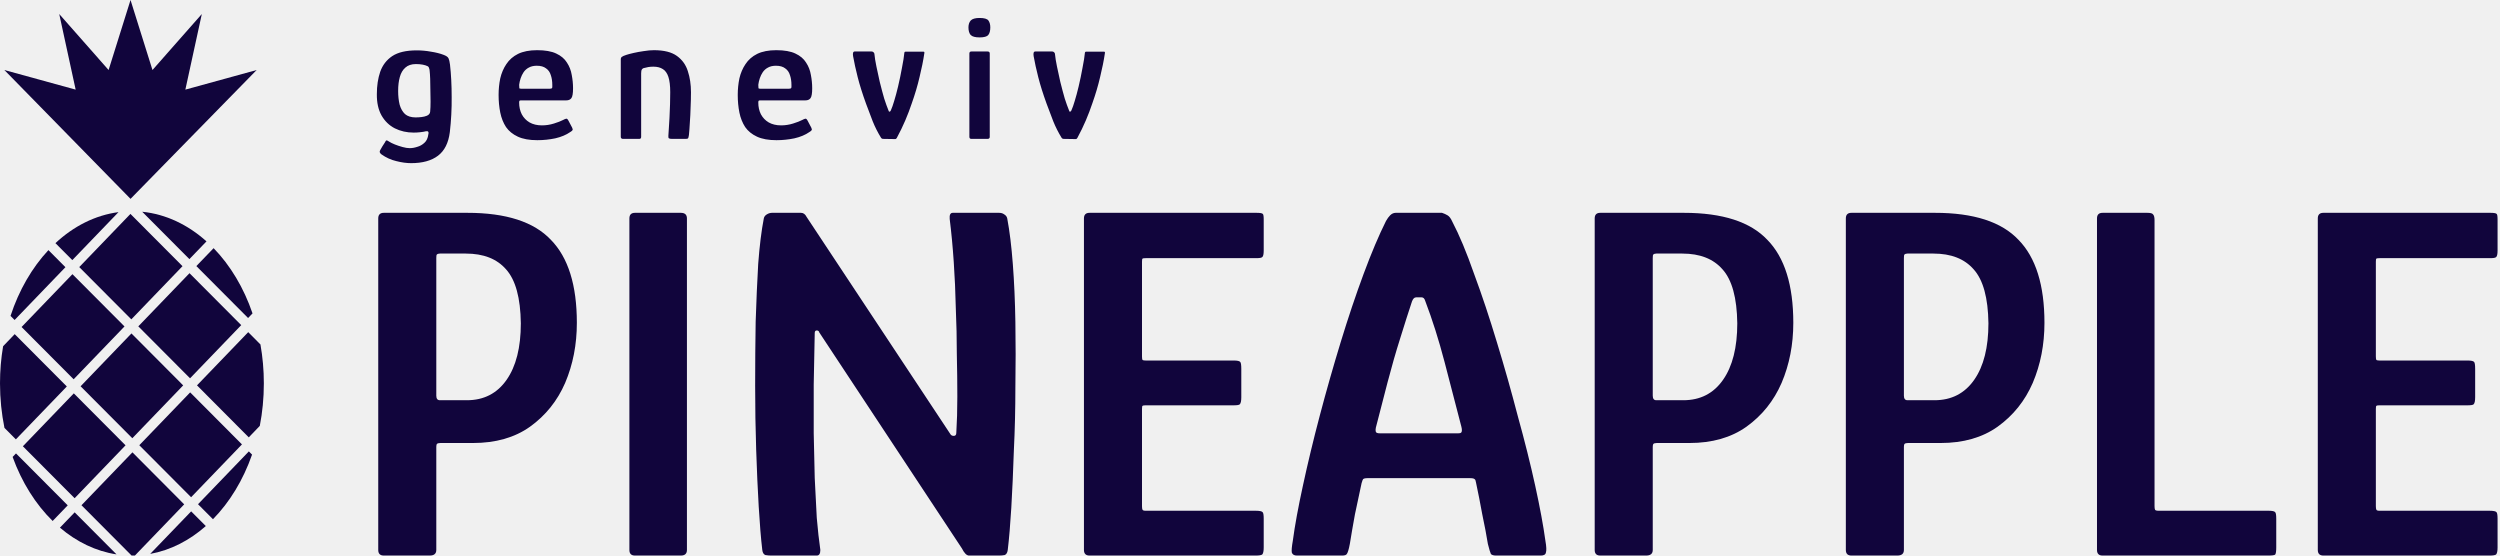
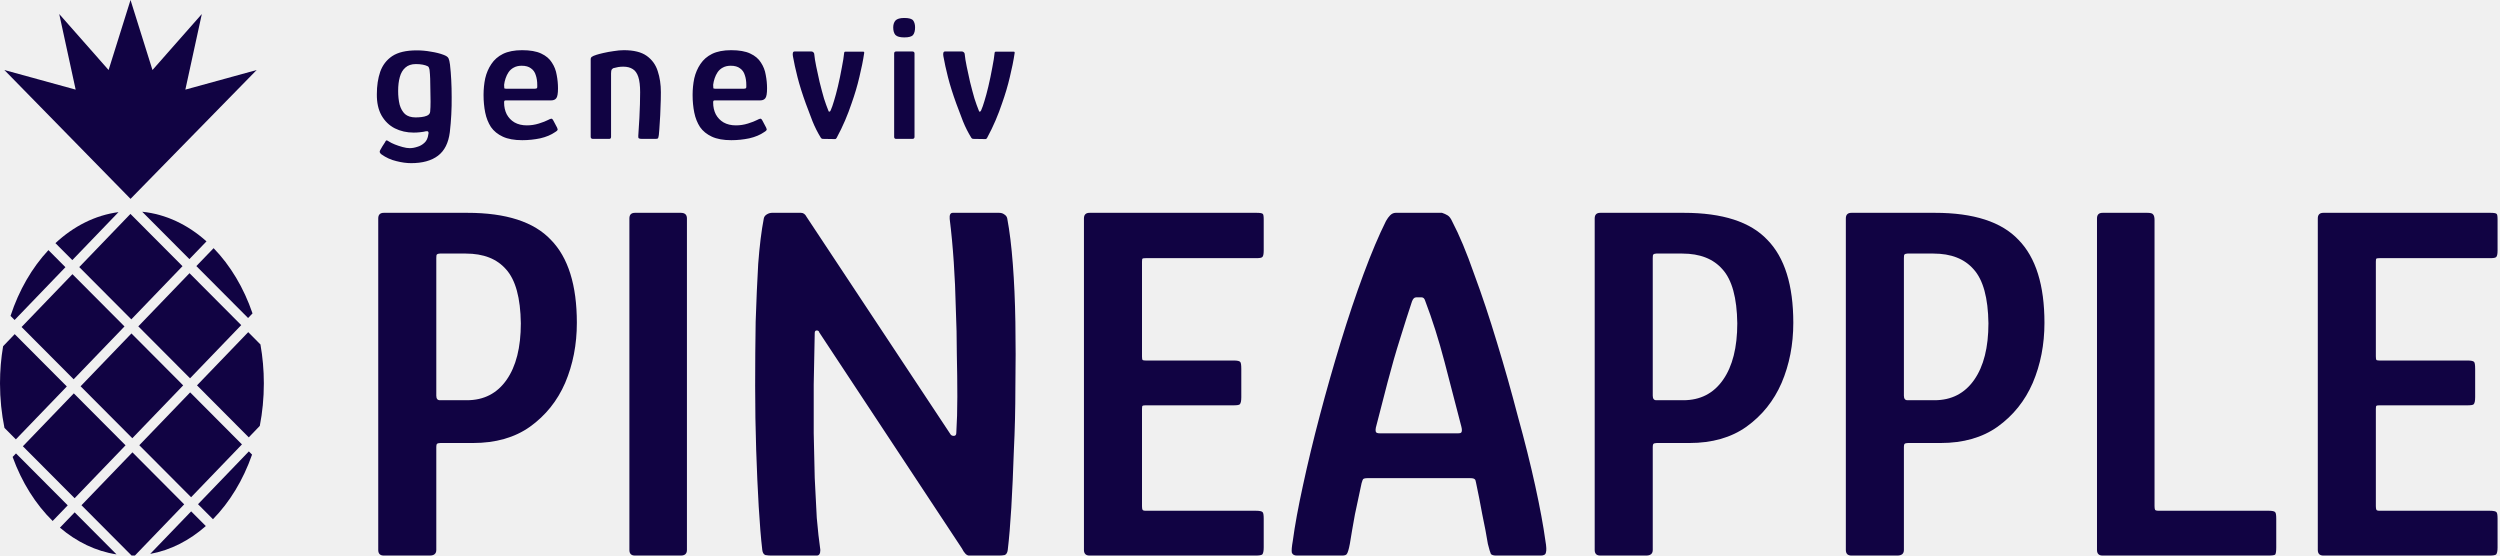
<svg xmlns="http://www.w3.org/2000/svg" width="540" height="120" viewBox="0 0 540 120" fill="none">
  <g clip-path="url(#clip0_81_489)">
-     <path d="M124.6 69.73C124.6 74.423 123.757 78.75 122.07 82.71C120.383 86.597 117.853 89.75 114.48 92.17C111.18 94.517 107.073 95.69 102.16 95.69H95.12C94.753 95.69 94.497 95.763 94.35 95.91C94.277 96.057 94.24 96.277 94.24 96.57V118.79C94.24 119.597 93.763 120 92.81 120H82.91C82.103 120 81.7 119.597 81.7 118.79V47.18C81.7 46.373 82.103 45.97 82.91 45.97H100.95C109.31 45.97 115.323 47.913 118.99 51.8C122.73 55.613 124.6 61.59 124.6 69.73ZM94.24 85.46C94.24 86.12 94.497 86.45 95.01 86.45H100.84C104.507 86.45 107.367 84.983 109.42 82.05C111.473 79.117 112.5 75.047 112.5 69.84C112.427 64.34 111.363 60.453 109.31 58.18C107.33 55.907 104.433 54.77 100.62 54.77H95.01C94.717 54.77 94.497 54.843 94.35 54.99C94.277 55.063 94.24 55.32 94.24 55.76V85.46ZM148.378 118.79C148.378 119.597 147.938 120 147.058 120H137.158C136.351 120 135.948 119.597 135.948 118.79V47.18C135.948 46.373 136.351 45.97 137.158 45.97H147.058C147.938 45.97 148.378 46.373 148.378 47.18V118.79ZM205.243 93.71C205.39 94.003 205.646 94.15 206.013 94.15C206.38 94.15 206.563 93.93 206.563 93.49C206.71 91.143 206.783 88.54 206.783 85.68C206.783 82.747 206.746 79.667 206.673 76.44C206.673 73.213 206.6 69.913 206.453 66.54C206.38 63.167 206.233 59.867 206.013 56.64C205.793 53.34 205.5 50.223 205.133 47.29C205.06 46.41 205.28 45.97 205.793 45.97H215.803C216.243 45.97 216.61 46.08 216.903 46.3C217.27 46.52 217.49 46.813 217.563 47.18C218.076 49.893 218.48 53.193 218.773 57.08C219.066 60.893 219.25 65.073 219.323 69.62C219.396 74.167 219.396 78.823 219.323 83.59C219.323 88.283 219.213 92.867 218.993 97.34C218.846 101.813 218.663 105.92 218.443 109.66C218.223 113.327 217.966 116.37 217.673 118.79C217.6 119.377 217.38 119.743 217.013 119.89C216.646 119.963 216.243 120 215.803 120H209.313C208.8 120 208.286 119.487 207.773 118.46L176.973 71.82C176.9 71.527 176.716 71.38 176.423 71.38C176.13 71.38 175.983 71.563 175.983 71.93C175.91 75.67 175.836 79.373 175.763 83.04C175.763 86.633 175.763 90.153 175.763 93.6C175.836 96.973 175.91 100.2 175.983 103.28C176.13 106.36 176.276 109.22 176.423 111.86C176.643 114.427 176.9 116.737 177.193 118.79C177.193 119.597 176.936 120 176.423 120H166.523C166.156 120 165.753 119.963 165.313 119.89C164.946 119.743 164.726 119.377 164.653 118.79C164.36 116.297 164.103 113.18 163.883 109.44C163.663 105.7 163.48 101.593 163.333 97.12C163.186 92.647 163.113 88.063 163.113 83.37C163.113 78.603 163.15 73.983 163.223 69.51C163.37 64.963 163.553 60.783 163.773 56.97C164.066 53.083 164.47 49.82 164.983 47.18C165.056 46.813 165.276 46.52 165.643 46.3C166.01 46.08 166.376 45.97 166.743 45.97H173.013C173.526 45.97 173.93 46.263 174.223 46.85L205.243 93.71ZM235.342 120C234.535 120 234.132 119.597 234.132 118.79V47.18C234.132 46.373 234.535 45.97 235.342 45.97H271.422C272.155 45.97 272.595 46.043 272.742 46.19C272.888 46.263 272.962 46.667 272.962 47.4V54.11C272.962 54.917 272.852 55.393 272.632 55.54C272.485 55.687 272.082 55.76 271.422 55.76H247.552C247.112 55.76 246.855 55.797 246.782 55.87C246.708 55.943 246.672 56.163 246.672 56.53V76.99C246.672 77.357 246.708 77.613 246.782 77.76C246.928 77.833 247.148 77.87 247.442 77.87H266.472C267.278 77.87 267.755 77.98 267.902 78.2C268.048 78.347 268.122 78.86 268.122 79.74V85.79C268.122 86.597 268.012 87.11 267.792 87.33C267.645 87.477 267.205 87.55 266.472 87.55H247.442C247.075 87.55 246.855 87.587 246.782 87.66C246.708 87.733 246.672 87.953 246.672 88.32V109.33C246.672 109.697 246.708 109.953 246.782 110.1C246.855 110.247 247.075 110.32 247.442 110.32H271.202C272.082 110.32 272.595 110.43 272.742 110.65C272.888 110.797 272.962 111.273 272.962 112.08V118.24C272.962 119.047 272.852 119.56 272.632 119.78C272.412 119.927 271.935 120 271.202 120H235.342ZM280.128 120C279.541 120 279.175 119.78 279.028 119.34C278.955 118.9 279.028 118.057 279.248 116.81C279.688 113.51 280.421 109.513 281.448 104.82C282.475 100.053 283.685 95.03 285.078 89.75C286.471 84.47 287.975 79.19 289.588 73.91C291.201 68.63 292.851 63.717 294.538 59.17C296.225 54.623 297.838 50.81 299.378 47.73C299.671 47.217 299.965 46.813 300.258 46.52C300.625 46.153 301.028 45.97 301.468 45.97H311.478C311.918 46.117 312.321 46.3 312.688 46.52C313.055 46.74 313.385 47.18 313.678 47.84C315.218 50.773 316.795 54.55 318.408 59.17C320.095 63.717 321.745 68.667 323.358 74.02C324.971 79.3 326.475 84.617 327.868 89.97C329.335 95.25 330.581 100.237 331.608 104.93C332.635 109.623 333.368 113.583 333.808 116.81C334.028 118.057 334.065 118.9 333.918 119.34C333.845 119.78 333.478 120 332.818 120H323.138C322.625 120 322.258 119.89 322.038 119.67C321.891 119.377 321.671 118.643 321.378 117.47C321.085 115.637 320.681 113.51 320.168 111.09C319.728 108.67 319.288 106.433 318.848 104.38C318.775 103.867 318.665 103.573 318.518 103.5C318.371 103.353 318.041 103.28 317.528 103.28H295.418C294.905 103.28 294.575 103.353 294.428 103.5C294.355 103.573 294.245 103.867 294.098 104.38C293.658 106.433 293.181 108.67 292.668 111.09C292.228 113.51 291.861 115.637 291.568 117.47C291.348 118.643 291.128 119.377 290.908 119.67C290.761 119.89 290.431 120 289.918 120H280.128ZM298.058 93.6H314.888C315.328 93.6 315.585 93.527 315.658 93.38C315.805 93.16 315.805 92.757 315.658 92.17C314.485 87.623 313.275 82.967 312.028 78.2C310.781 73.433 309.388 69.033 307.848 65C307.701 64.487 307.445 64.23 307.078 64.23H305.868C305.501 64.23 305.208 64.523 304.988 65.11C304.255 67.31 303.411 69.95 302.458 73.03C301.505 76.037 300.588 79.227 299.708 82.6C298.828 85.973 297.985 89.237 297.178 92.39C297.105 92.757 297.105 93.05 297.178 93.27C297.251 93.49 297.545 93.6 298.058 93.6ZM387.354 69.73C387.354 74.423 386.511 78.75 384.824 82.71C383.137 86.597 380.607 89.75 377.234 92.17C373.934 94.517 369.827 95.69 364.914 95.69H357.874C357.507 95.69 357.251 95.763 357.104 95.91C357.031 96.057 356.994 96.277 356.994 96.57V118.79C356.994 119.597 356.517 120 355.564 120H345.664C344.857 120 344.454 119.597 344.454 118.79V47.18C344.454 46.373 344.857 45.97 345.664 45.97H363.704C372.064 45.97 378.077 47.913 381.744 51.8C385.484 55.613 387.354 61.59 387.354 69.73ZM356.994 85.46C356.994 86.12 357.251 86.45 357.764 86.45H363.594C367.261 86.45 370.121 84.983 372.174 82.05C374.227 79.117 375.254 75.047 375.254 69.84C375.181 64.34 374.117 60.453 372.064 58.18C370.084 55.907 367.187 54.77 363.374 54.77H357.764C357.471 54.77 357.251 54.843 357.104 54.99C357.031 55.063 356.994 55.32 356.994 55.76V85.46ZM441.602 69.73C441.602 74.423 440.759 78.75 439.072 82.71C437.385 86.597 434.855 89.75 431.482 92.17C428.182 94.517 424.075 95.69 419.162 95.69H412.122C411.755 95.69 411.499 95.763 411.352 95.91C411.279 96.057 411.242 96.277 411.242 96.57V118.79C411.242 119.597 410.765 120 409.812 120H399.912C399.105 120 398.702 119.597 398.702 118.79V47.18C398.702 46.373 399.105 45.97 399.912 45.97H417.952C426.312 45.97 432.325 47.913 435.992 51.8C439.732 55.613 441.602 61.59 441.602 69.73ZM411.242 85.46C411.242 86.12 411.499 86.45 412.012 86.45H417.842C421.509 86.45 424.369 84.983 426.422 82.05C428.475 79.117 429.502 75.047 429.502 69.84C429.429 64.34 428.365 60.453 426.312 58.18C424.332 55.907 421.435 54.77 417.622 54.77H412.012C411.719 54.77 411.499 54.843 411.352 54.99C411.279 55.063 411.242 55.32 411.242 55.76V85.46ZM454.16 120C453.353 120 452.95 119.597 452.95 118.79V47.18C452.95 46.373 453.353 45.97 454.16 45.97H463.84C464.5 45.97 464.903 46.08 465.05 46.3C465.27 46.52 465.38 46.923 465.38 47.51V109.33C465.38 109.697 465.417 109.953 465.49 110.1C465.563 110.247 465.82 110.32 466.26 110.32H490.02C490.827 110.32 491.303 110.43 491.45 110.65C491.597 110.797 491.67 111.273 491.67 112.08V118.24C491.67 119.047 491.597 119.56 491.45 119.78C491.303 119.927 490.79 120 489.91 120H454.16ZM501.855 120C501.049 120 500.645 119.597 500.645 118.79V47.18C500.645 46.373 501.049 45.97 501.855 45.97H537.935C538.669 45.97 539.109 46.043 539.255 46.19C539.402 46.263 539.475 46.667 539.475 47.4V54.11C539.475 54.917 539.365 55.393 539.145 55.54C538.999 55.687 538.595 55.76 537.935 55.76H514.065C513.625 55.76 513.369 55.797 513.295 55.87C513.222 55.943 513.185 56.163 513.185 56.53V76.99C513.185 77.357 513.222 77.613 513.295 77.76C513.442 77.833 513.662 77.87 513.955 77.87H532.985C533.792 77.87 534.269 77.98 534.415 78.2C534.562 78.347 534.635 78.86 534.635 79.74V85.79C534.635 86.597 534.525 87.11 534.305 87.33C534.159 87.477 533.719 87.55 532.985 87.55H513.955C513.589 87.55 513.369 87.587 513.295 87.66C513.222 87.733 513.185 87.953 513.185 88.32V109.33C513.185 109.697 513.222 109.953 513.295 110.1C513.369 110.247 513.589 110.32 513.955 110.32H537.715C538.595 110.32 539.109 110.43 539.255 110.65C539.402 110.797 539.475 111.273 539.475 112.08V118.24C539.475 119.047 539.365 119.56 539.145 119.78C538.925 119.927 538.449 120 537.715 120H501.855Z" fill="#11053C" />
-     <path d="M81.4 20.32C81.4 18.533 81.64 16.933 82.12 15.52C82.627 14.08 83.493 12.947 84.72 12.12C85.973 11.293 87.733 10.88 90 10.88C91.04 10.88 92.067 10.973 93.08 11.16C94.12 11.32 95.027 11.547 95.8 11.84C96.387 12.053 96.747 12.307 96.88 12.6C97.013 12.867 97.12 13.32 97.2 13.96C97.44 16.067 97.56 18.4 97.56 20.96C97.587 23.493 97.453 26.027 97.16 28.56C96.867 30.88 96.013 32.573 94.6 33.64C93.187 34.707 91.253 35.24 88.8 35.24C87.813 35.24 86.747 35.093 85.6 34.8C84.453 34.533 83.373 34.04 82.36 33.32C82.227 33.213 82.12 33.08 82.04 32.92C81.987 32.76 82.013 32.6 82.12 32.44C82.227 32.28 82.387 32 82.6 31.6C82.84 31.227 83.013 30.96 83.12 30.8C83.253 30.507 83.373 30.347 83.48 30.32C83.613 30.32 83.787 30.4 84 30.56C84.32 30.773 84.747 30.987 85.28 31.2C85.813 31.413 86.373 31.6 86.96 31.76C87.547 31.92 88.053 32 88.48 32C89.013 32 89.56 31.907 90.12 31.72C90.707 31.56 91.227 31.267 91.68 30.84C92.133 30.44 92.413 29.84 92.52 29.04C92.52 29.013 92.52 28.987 92.52 28.96C92.547 28.907 92.56 28.867 92.56 28.84C92.587 28.653 92.56 28.52 92.48 28.44C92.4 28.333 92.227 28.307 91.96 28.36C91.667 28.44 91.267 28.507 90.76 28.56C90.28 28.613 89.813 28.64 89.36 28.64C87.867 28.64 86.507 28.333 85.28 27.72C84.08 27.107 83.12 26.173 82.4 24.92C81.707 23.667 81.373 22.133 81.4 20.32ZM86 19.64C86 20.733 86.107 21.72 86.32 22.6C86.56 23.453 86.947 24.133 87.48 24.64C88.04 25.12 88.8 25.36 89.76 25.36C90.213 25.36 90.653 25.333 91.08 25.28C91.507 25.227 91.88 25.133 92.2 25C92.653 24.813 92.893 24.507 92.92 24.08C92.973 23.493 93 22.787 93 21.96C93 21.133 92.987 20.293 92.96 19.44C92.96 18.56 92.947 17.76 92.92 17.04C92.893 16.293 92.853 15.707 92.8 15.28C92.8 15.12 92.76 14.933 92.68 14.72C92.627 14.507 92.507 14.36 92.32 14.28C92.053 14.147 91.707 14.04 91.28 13.96C90.853 13.88 90.373 13.84 89.84 13.84C88.88 13.84 88.12 14.093 87.56 14.6C87 15.08 86.6 15.76 86.36 16.64C86.12 17.493 86 18.493 86 19.64ZM107.697 20.52C107.697 19.267 107.817 18.067 108.057 16.92C108.324 15.773 108.764 14.747 109.377 13.84C109.99 12.907 110.83 12.173 111.897 11.64C112.99 11.107 114.364 10.84 116.017 10.84C117.75 10.84 119.124 11.08 120.137 11.56C121.177 12.04 121.95 12.693 122.457 13.52C122.99 14.32 123.337 15.213 123.497 16.2C123.684 17.16 123.777 18.12 123.777 19.08C123.777 20.173 123.657 20.88 123.417 21.2C123.177 21.52 122.817 21.68 122.337 21.68H112.537C112.404 21.68 112.297 21.707 112.217 21.76C112.164 21.813 112.137 21.947 112.137 22.16C112.137 23.093 112.324 23.933 112.697 24.68C113.097 25.427 113.657 26.013 114.377 26.44C115.124 26.867 116.017 27.08 117.057 27.08C117.937 27.08 118.804 26.947 119.657 26.68C120.51 26.413 121.164 26.16 121.617 25.92C121.91 25.76 122.137 25.667 122.297 25.64C122.457 25.587 122.63 25.747 122.817 26.12L123.577 27.56C123.71 27.827 123.737 28.013 123.657 28.12C123.604 28.227 123.444 28.36 123.177 28.52C122.297 29.133 121.217 29.587 119.937 29.88C118.657 30.147 117.364 30.28 116.057 30.28C114.35 30.28 112.95 30.027 111.857 29.52C110.764 29.013 109.91 28.32 109.297 27.44C108.71 26.533 108.297 25.493 108.057 24.32C107.817 23.12 107.697 21.853 107.697 20.52ZM119.297 18.36C119.297 17.56 119.19 16.853 118.977 16.24C118.79 15.6 118.444 15.107 117.937 14.76C117.457 14.387 116.79 14.2 115.937 14.2C115.27 14.2 114.697 14.333 114.217 14.6C113.764 14.84 113.39 15.173 113.097 15.6C112.83 16 112.617 16.44 112.457 16.92C112.297 17.4 112.19 17.867 112.137 18.32C112.137 18.693 112.15 18.933 112.177 19.04C112.204 19.12 112.324 19.16 112.537 19.16H118.777C119.017 19.16 119.164 19.12 119.217 19.04C119.297 18.96 119.324 18.733 119.297 18.36ZM134.609 30C134.262 30 134.089 29.853 134.089 29.56C134.089 26.76 134.089 23.973 134.089 21.2C134.089 18.4 134.089 15.613 134.089 12.84C134.089 12.573 134.169 12.387 134.329 12.28C134.489 12.147 134.822 12 135.329 11.84C135.649 11.733 136.155 11.6 136.849 11.44C137.542 11.28 138.275 11.147 139.049 11.04C139.849 10.907 140.582 10.84 141.249 10.84C143.409 10.84 145.062 11.253 146.209 12.08C147.355 12.907 148.142 14 148.569 15.36C149.022 16.72 149.249 18.24 149.249 19.92C149.249 20.987 149.222 22.08 149.169 23.2C149.142 24.32 149.089 25.4 149.009 26.44C148.955 27.48 148.889 28.387 148.809 29.16C148.755 29.587 148.675 29.84 148.569 29.92C148.489 29.973 148.289 30 147.969 30H145.169C144.849 30 144.622 29.96 144.489 29.88C144.382 29.8 144.342 29.613 144.369 29.32C144.369 29.187 144.395 28.76 144.449 28.04C144.502 27.32 144.555 26.467 144.609 25.48C144.662 24.467 144.702 23.467 144.729 22.48C144.755 21.467 144.769 20.613 144.769 19.92C144.769 18.507 144.635 17.4 144.369 16.6C144.102 15.8 143.702 15.24 143.169 14.92C142.635 14.573 141.955 14.4 141.129 14.4C140.755 14.4 140.395 14.427 140.049 14.48C139.729 14.533 139.435 14.6 139.169 14.68C138.955 14.707 138.782 14.813 138.649 15C138.542 15.16 138.489 15.44 138.489 15.84C138.489 17.093 138.489 18.48 138.489 20C138.489 21.52 138.489 23.093 138.489 24.72C138.489 26.32 138.489 27.933 138.489 29.56C138.489 29.853 138.355 30 138.089 30H134.609ZM159.353 20.52C159.353 19.267 159.473 18.067 159.713 16.92C159.98 15.773 160.42 14.747 161.033 13.84C161.646 12.907 162.486 12.173 163.553 11.64C164.646 11.107 166.02 10.84 167.673 10.84C169.406 10.84 170.78 11.08 171.793 11.56C172.833 12.04 173.606 12.693 174.113 13.52C174.646 14.32 174.993 15.213 175.153 16.2C175.34 17.16 175.433 18.12 175.433 19.08C175.433 20.173 175.313 20.88 175.073 21.2C174.833 21.52 174.473 21.68 173.993 21.68H164.193C164.06 21.68 163.953 21.707 163.873 21.76C163.82 21.813 163.793 21.947 163.793 22.16C163.793 23.093 163.98 23.933 164.353 24.68C164.753 25.427 165.313 26.013 166.033 26.44C166.78 26.867 167.673 27.08 168.713 27.08C169.593 27.08 170.46 26.947 171.313 26.68C172.166 26.413 172.82 26.16 173.273 25.92C173.566 25.76 173.793 25.667 173.953 25.64C174.113 25.587 174.286 25.747 174.473 26.12L175.233 27.56C175.366 27.827 175.393 28.013 175.313 28.12C175.26 28.227 175.1 28.36 174.833 28.52C173.953 29.133 172.873 29.587 171.593 29.88C170.313 30.147 169.02 30.28 167.713 30.28C166.006 30.28 164.606 30.027 163.513 29.52C162.42 29.013 161.566 28.32 160.953 27.44C160.366 26.533 159.953 25.493 159.713 24.32C159.473 23.12 159.353 21.853 159.353 20.52ZM170.953 18.36C170.953 17.56 170.846 16.853 170.633 16.24C170.446 15.6 170.1 15.107 169.593 14.76C169.113 14.387 168.446 14.2 167.593 14.2C166.926 14.2 166.353 14.333 165.873 14.6C165.42 14.84 165.046 15.173 164.753 15.6C164.486 16 164.273 16.44 164.113 16.92C163.953 17.4 163.846 17.867 163.793 18.32C163.793 18.693 163.806 18.933 163.833 19.04C163.86 19.12 163.98 19.16 164.193 19.16H170.433C170.673 19.16 170.82 19.12 170.873 19.04C170.953 18.96 170.98 18.733 170.953 18.36ZM190.785 30C190.572 30 190.412 29.92 190.305 29.76C189.612 28.64 189.012 27.453 188.505 26.2C187.998 24.92 187.518 23.653 187.065 22.4C186.292 20.267 185.692 18.36 185.265 16.68C184.838 15 184.505 13.48 184.265 12.12C184.158 11.453 184.278 11.12 184.625 11.12H188.265C188.425 11.12 188.558 11.173 188.665 11.28C188.772 11.36 188.838 11.467 188.865 11.6C188.945 12.427 189.092 13.347 189.305 14.36C189.518 15.347 189.758 16.453 190.025 17.68C190.372 19.067 190.692 20.267 190.985 21.28C191.305 22.267 191.612 23.12 191.905 23.84C191.958 24.053 192.038 24.147 192.145 24.12C192.278 24.093 192.372 24 192.425 23.84C192.665 23.307 192.905 22.627 193.145 21.8C193.412 20.947 193.692 19.907 193.985 18.68C194.305 17.32 194.585 15.973 194.825 14.64C195.092 13.307 195.265 12.213 195.345 11.36C195.372 11.227 195.452 11.16 195.585 11.16H199.465C199.625 11.16 199.692 11.253 199.665 11.44C199.425 13.067 199.078 14.8 198.625 16.64C198.198 18.48 197.638 20.373 196.945 22.32C196.545 23.52 196.078 24.747 195.545 26C195.012 27.253 194.398 28.52 193.705 29.8C193.625 29.96 193.505 30.04 193.345 30.04L190.785 30ZM213.906 5.92C213.906 6.64 213.759 7.187 213.466 7.56C213.172 7.907 212.546 8.08 211.586 8.08C210.652 8.08 210.012 7.907 209.666 7.56C209.346 7.187 209.186 6.64 209.186 5.92C209.186 5.307 209.346 4.813 209.666 4.44C210.012 4.067 210.652 3.88 211.586 3.88C212.599 3.88 213.239 4.067 213.506 4.44C213.772 4.813 213.906 5.307 213.906 5.92ZM213.786 29.56C213.786 29.853 213.626 30 213.306 30H209.826C209.532 30 209.386 29.853 209.386 29.56V11.56C209.386 11.267 209.532 11.12 209.826 11.12H213.306C213.626 11.12 213.786 11.267 213.786 11.56V29.56ZM229.785 30C229.572 30 229.412 29.92 229.305 29.76C228.612 28.64 228.012 27.453 227.505 26.2C226.998 24.92 226.518 23.653 226.065 22.4C225.292 20.267 224.692 18.36 224.265 16.68C223.838 15 223.505 13.48 223.265 12.12C223.158 11.453 223.278 11.12 223.625 11.12H227.265C227.425 11.12 227.558 11.173 227.665 11.28C227.772 11.36 227.838 11.467 227.865 11.6C227.945 12.427 228.092 13.347 228.305 14.36C228.518 15.347 228.758 16.453 229.025 17.68C229.372 19.067 229.692 20.267 229.985 21.28C230.305 22.267 230.612 23.12 230.905 23.84C230.958 24.053 231.038 24.147 231.145 24.12C231.278 24.093 231.372 24 231.425 23.84C231.665 23.307 231.905 22.627 232.145 21.8C232.412 20.947 232.692 19.907 232.985 18.68C233.305 17.32 233.585 15.973 233.825 14.64C234.092 13.307 234.265 12.213 234.345 11.36C234.372 11.227 234.452 11.16 234.585 11.16H238.465C238.625 11.16 238.692 11.253 238.665 11.44C238.425 13.067 238.078 14.8 237.625 16.64C237.198 18.48 236.638 20.373 235.945 22.32C235.545 23.52 235.078 24.747 234.545 26C234.012 27.253 233.398 28.52 232.705 29.8C232.625 29.96 232.505 30.04 232.345 30.04L229.785 30Z" fill="#11053C" />
+     <path d="M124.6 69.73C124.6 74.423 123.757 78.75 122.07 82.71C120.383 86.597 117.853 89.75 114.48 92.17C111.18 94.517 107.073 95.69 102.16 95.69H95.12C94.753 95.69 94.497 95.763 94.35 95.91C94.277 96.057 94.24 96.277 94.24 96.57V118.79C94.24 119.597 93.763 120 92.81 120H82.91C82.103 120 81.7 119.597 81.7 118.79V47.18C81.7 46.373 82.103 45.97 82.91 45.97H100.95C109.31 45.97 115.323 47.913 118.99 51.8C122.73 55.613 124.6 61.59 124.6 69.73ZM94.24 85.46C94.24 86.12 94.497 86.45 95.01 86.45H100.84C104.507 86.45 107.367 84.983 109.42 82.05C111.473 79.117 112.5 75.047 112.5 69.84C112.427 64.34 111.363 60.453 109.31 58.18C107.33 55.907 104.433 54.77 100.62 54.77H95.01C94.717 54.77 94.497 54.843 94.35 54.99C94.277 55.063 94.24 55.32 94.24 55.76V85.46ZM148.378 118.79C148.378 119.597 147.938 120 147.058 120H137.158C136.351 120 135.948 119.597 135.948 118.79V47.18C135.948 46.373 136.351 45.97 137.158 45.97H147.058C147.938 45.97 148.378 46.373 148.378 47.18V118.79ZM205.243 93.71C205.39 94.003 205.646 94.15 206.013 94.15C206.38 94.15 206.563 93.93 206.563 93.49C206.71 91.143 206.783 88.54 206.783 85.68C206.783 82.747 206.746 79.667 206.673 76.44C206.673 73.213 206.6 69.913 206.453 66.54C206.38 63.167 206.233 59.867 206.013 56.64C205.793 53.34 205.5 50.223 205.133 47.29C205.06 46.41 205.28 45.97 205.793 45.97H215.803C216.243 45.97 216.61 46.08 216.903 46.3C217.27 46.52 217.49 46.813 217.563 47.18C218.076 49.893 218.48 53.193 218.773 57.08C219.066 60.893 219.25 65.073 219.323 69.62C219.396 74.167 219.396 78.823 219.323 83.59C219.323 88.283 219.213 92.867 218.993 97.34C218.846 101.813 218.663 105.92 218.443 109.66C218.223 113.327 217.966 116.37 217.673 118.79C217.6 119.377 217.38 119.743 217.013 119.89C216.646 119.963 216.243 120 215.803 120H209.313C208.8 120 208.286 119.487 207.773 118.46L176.973 71.82C176.9 71.527 176.716 71.38 176.423 71.38C176.13 71.38 175.983 71.563 175.983 71.93C175.91 75.67 175.836 79.373 175.763 83.04C175.763 86.633 175.763 90.153 175.763 93.6C175.836 96.973 175.91 100.2 175.983 103.28C176.13 106.36 176.276 109.22 176.423 111.86C176.643 114.427 176.9 116.737 177.193 118.79C177.193 119.597 176.936 120 176.423 120H166.523C166.156 120 165.753 119.963 165.313 119.89C164.946 119.743 164.726 119.377 164.653 118.79C164.36 116.297 164.103 113.18 163.883 109.44C163.663 105.7 163.48 101.593 163.333 97.12C163.186 92.647 163.113 88.063 163.113 83.37C163.113 78.603 163.15 73.983 163.223 69.51C163.37 64.963 163.553 60.783 163.773 56.97C164.066 53.083 164.47 49.82 164.983 47.18C165.056 46.813 165.276 46.52 165.643 46.3C166.01 46.08 166.376 45.97 166.743 45.97H173.013C173.526 45.97 173.93 46.263 174.223 46.85L205.243 93.71ZM235.342 120C234.535 120 234.132 119.597 234.132 118.79V47.18C234.132 46.373 234.535 45.97 235.342 45.97H271.422C272.155 45.97 272.595 46.043 272.742 46.19C272.888 46.263 272.962 46.667 272.962 47.4V54.11C272.962 54.917 272.852 55.393 272.632 55.54C272.485 55.687 272.082 55.76 271.422 55.76H247.552C247.112 55.76 246.855 55.797 246.782 55.87C246.708 55.943 246.672 56.163 246.672 56.53V76.99C246.672 77.357 246.708 77.613 246.782 77.76C246.928 77.833 247.148 77.87 247.442 77.87H266.472C267.278 77.87 267.755 77.98 267.902 78.2C268.048 78.347 268.122 78.86 268.122 79.74V85.79C268.122 86.597 268.012 87.11 267.792 87.33C267.645 87.477 267.205 87.55 266.472 87.55H247.442C247.075 87.55 246.855 87.587 246.782 87.66C246.708 87.733 246.672 87.953 246.672 88.32V109.33C246.672 109.697 246.708 109.953 246.782 110.1C246.855 110.247 247.075 110.32 247.442 110.32H271.202C272.082 110.32 272.595 110.43 272.742 110.65C272.888 110.797 272.962 111.273 272.962 112.08V118.24C272.962 119.047 272.852 119.56 272.632 119.78C272.412 119.927 271.935 120 271.202 120H235.342ZM280.128 120C279.541 120 279.175 119.78 279.028 119.34C278.955 118.9 279.028 118.057 279.248 116.81C279.688 113.51 280.421 109.513 281.448 104.82C282.475 100.053 283.685 95.03 285.078 89.75C286.471 84.47 287.975 79.19 289.588 73.91C291.201 68.63 292.851 63.717 294.538 59.17C296.225 54.623 297.838 50.81 299.378 47.73C299.671 47.217 299.965 46.813 300.258 46.52C300.625 46.153 301.028 45.97 301.468 45.97H311.478C311.918 46.117 312.321 46.3 312.688 46.52C313.055 46.74 313.385 47.18 313.678 47.84C315.218 50.773 316.795 54.55 318.408 59.17C320.095 63.717 321.745 68.667 323.358 74.02C324.971 79.3 326.475 84.617 327.868 89.97C329.335 95.25 330.581 100.237 331.608 104.93C332.635 109.623 333.368 113.583 333.808 116.81C334.028 118.057 334.065 118.9 333.918 119.34C333.845 119.78 333.478 120 332.818 120H323.138C322.625 120 322.258 119.89 322.038 119.67C321.891 119.377 321.671 118.643 321.378 117.47C321.085 115.637 320.681 113.51 320.168 111.09C319.728 108.67 319.288 106.433 318.848 104.38C318.775 103.867 318.665 103.573 318.518 103.5C318.371 103.353 318.041 103.28 317.528 103.28H295.418C294.905 103.28 294.575 103.353 294.428 103.5C294.355 103.573 294.245 103.867 294.098 104.38C293.658 106.433 293.181 108.67 292.668 111.09C292.228 113.51 291.861 115.637 291.568 117.47C291.348 118.643 291.128 119.377 290.908 119.67C290.761 119.89 290.431 120 289.918 120H280.128ZM298.058 93.6H314.888C315.328 93.6 315.585 93.527 315.658 93.38C315.805 93.16 315.805 92.757 315.658 92.17C314.485 87.623 313.275 82.967 312.028 78.2C310.781 73.433 309.388 69.033 307.848 65C307.701 64.487 307.445 64.23 307.078 64.23H305.868C305.501 64.23 305.208 64.523 304.988 65.11C304.255 67.31 303.411 69.95 302.458 73.03C301.505 76.037 300.588 79.227 299.708 82.6C298.828 85.973 297.985 89.237 297.178 92.39C297.105 92.757 297.105 93.05 297.178 93.27C297.251 93.49 297.545 93.6 298.058 93.6ZM387.354 69.73C387.354 74.423 386.511 78.75 384.824 82.71C383.137 86.597 380.607 89.75 377.234 92.17C373.934 94.517 369.827 95.69 364.914 95.69H357.874C357.507 95.69 357.251 95.763 357.104 95.91C357.031 96.057 356.994 96.277 356.994 96.57V118.79C356.994 119.597 356.517 120 355.564 120H345.664C344.857 120 344.454 119.597 344.454 118.79V47.18C344.454 46.373 344.857 45.97 345.664 45.97H363.704C372.064 45.97 378.077 47.913 381.744 51.8C385.484 55.613 387.354 61.59 387.354 69.73ZM356.994 85.46C356.994 86.12 357.251 86.45 357.764 86.45H363.594C367.261 86.45 370.121 84.983 372.174 82.05C374.227 79.117 375.254 75.047 375.254 69.84C375.181 64.34 374.117 60.453 372.064 58.18C370.084 55.907 367.187 54.77 363.374 54.77H357.764C357.471 54.77 357.251 54.843 357.104 54.99C357.031 55.063 356.994 55.32 356.994 55.76V85.46ZM441.602 69.73C441.602 74.423 440.759 78.75 439.072 82.71C437.385 86.597 434.855 89.75 431.482 92.17C428.182 94.517 424.075 95.69 419.162 95.69H412.122C411.755 95.69 411.499 95.763 411.352 95.91C411.279 96.057 411.242 96.277 411.242 96.57V118.79C411.242 119.597 410.765 120 409.812 120H399.912C399.105 120 398.702 119.597 398.702 118.79V47.18C398.702 46.373 399.105 45.97 399.912 45.97H417.952C426.312 45.97 432.325 47.913 435.992 51.8C439.732 55.613 441.602 61.59 441.602 69.73ZM411.242 85.46C411.242 86.12 411.499 86.45 412.012 86.45H417.842C421.509 86.45 424.369 84.983 426.422 82.05C428.475 79.117 429.502 75.047 429.502 69.84C429.429 64.34 428.365 60.453 426.312 58.18C424.332 55.907 421.435 54.77 417.622 54.77H412.012C411.719 54.77 411.499 54.843 411.352 54.99C411.279 55.063 411.242 55.32 411.242 55.76V85.46ZM454.16 120C453.353 120 452.95 119.597 452.95 118.79V47.18C452.95 46.373 453.353 45.97 454.16 45.97H463.84C464.5 45.97 464.903 46.08 465.05 46.3C465.27 46.52 465.38 46.923 465.38 47.51V109.33C465.38 109.697 465.417 109.953 465.49 110.1C465.563 110.247 465.82 110.32 466.26 110.32H490.02C490.827 110.32 491.303 110.43 491.45 110.65C491.597 110.797 491.67 111.273 491.67 112.08V118.24C491.67 119.047 491.597 119.56 491.45 119.78C491.303 119.927 490.79 120 489.91 120H454.16ZM501.855 120C501.049 120 500.645 119.597 500.645 118.79V47.18C500.645 46.373 501.049 45.97 501.855 45.97H537.935C538.669 45.97 539.109 46.043 539.255 46.19C539.402 46.263 539.475 46.667 539.475 47.4V54.11C539.475 54.917 539.365 55.393 539.145 55.54C538.999 55.687 538.595 55.76 537.935 55.76H514.065C513.625 55.76 513.369 55.797 513.295 55.87C513.222 55.943 513.185 56.163 513.185 56.53V76.99C513.185 77.357 513.222 77.613 513.295 77.76C513.442 77.833 513.662 77.87 513.955 77.87H532.985C533.792 77.87 534.269 77.98 534.415 78.2C534.562 78.347 534.635 78.86 534.635 79.74V85.79C534.635 86.597 534.525 87.11 534.305 87.33C534.159 87.477 533.719 87.55 532.985 87.55H513.955C513.589 87.55 513.369 87.587 513.295 87.66C513.222 87.733 513.185 87.953 513.185 88.32V109.33C513.185 109.697 513.222 109.953 513.295 110.1C513.369 110.247 513.589 110.32 513.955 110.32H537.715C538.595 110.32 539.109 110.43 539.255 110.65C539.402 110.797 539.475 111.273 539.475 112.08V118.24C539.475 119.047 539.365 119.56 539.145 119.78C538.925 119.927 538.449 120 537.715 120H501.855Z" fill="#110343" />
+     <path d="M81.4 20.32C81.4 18.533 81.64 16.933 82.12 15.52C82.627 14.08 83.493 12.947 84.72 12.12C85.973 11.293 87.733 10.88 90 10.88C91.04 10.88 92.067 10.973 93.08 11.16C94.12 11.32 95.027 11.547 95.8 11.84C96.387 12.053 96.747 12.307 96.88 12.6C97.013 12.867 97.12 13.32 97.2 13.96C97.44 16.067 97.56 18.4 97.56 20.96C97.587 23.493 97.453 26.027 97.16 28.56C96.867 30.88 96.013 32.573 94.6 33.64C93.187 34.707 91.253 35.24 88.8 35.24C87.813 35.24 86.747 35.093 85.6 34.8C84.453 34.533 83.373 34.04 82.36 33.32C82.227 33.213 82.12 33.08 82.04 32.92C81.987 32.76 82.013 32.6 82.12 32.44C82.227 32.28 82.387 32 82.6 31.6C82.84 31.227 83.013 30.96 83.12 30.8C83.253 30.507 83.373 30.347 83.48 30.32C83.613 30.32 83.787 30.4 84 30.56C84.32 30.773 84.747 30.987 85.28 31.2C85.813 31.413 86.373 31.6 86.96 31.76C87.547 31.92 88.053 32 88.48 32C89.013 32 89.56 31.907 90.12 31.72C90.707 31.56 91.227 31.267 91.68 30.84C92.133 30.44 92.413 29.84 92.52 29.04C92.52 29.013 92.52 28.987 92.52 28.96C92.547 28.907 92.56 28.867 92.56 28.84C92.587 28.653 92.56 28.52 92.48 28.44C92.4 28.333 92.227 28.307 91.96 28.36C91.667 28.44 91.267 28.507 90.76 28.56C90.28 28.613 89.813 28.64 89.36 28.64C87.867 28.64 86.507 28.333 85.28 27.72C84.08 27.107 83.12 26.173 82.4 24.92C81.707 23.667 81.373 22.133 81.4 20.32ZM86 19.64C86 20.733 86.107 21.72 86.32 22.6C86.56 23.453 86.947 24.133 87.48 24.64C88.04 25.12 88.8 25.36 89.76 25.36C90.213 25.36 90.653 25.333 91.08 25.28C91.507 25.227 91.88 25.133 92.2 25C92.653 24.813 92.893 24.507 92.92 24.08C92.973 23.493 93 22.787 93 21.96C93 21.133 92.987 20.293 92.96 19.44C92.96 18.56 92.947 17.76 92.92 17.04C92.893 16.293 92.853 15.707 92.8 15.28C92.8 15.12 92.76 14.933 92.68 14.72C92.627 14.507 92.507 14.36 92.32 14.28C92.053 14.147 91.707 14.04 91.28 13.96C90.853 13.88 90.373 13.84 89.84 13.84C88.88 13.84 88.12 14.093 87.56 14.6C87 15.08 86.6 15.76 86.36 16.64C86.12 17.493 86 18.493 86 19.64ZM104.447 20.52C104.447 19.267 104.567 18.067 104.807 16.92C105.074 15.773 105.514 14.747 106.127 13.84C106.74 12.907 107.58 12.173 108.647 11.64C109.74 11.107 111.114 10.84 112.767 10.84C114.5 10.84 115.874 11.08 116.887 11.56C117.927 12.04 118.7 12.693 119.207 13.52C119.74 14.32 120.087 15.213 120.247 16.2C120.434 17.16 120.527 18.12 120.527 19.08C120.527 20.173 120.407 20.88 120.167 21.2C119.927 21.52 119.567 21.68 119.087 21.68H109.287C109.154 21.68 109.047 21.707 108.967 21.76C108.914 21.813 108.887 21.947 108.887 22.16C108.887 23.093 109.074 23.933 109.447 24.68C109.847 25.427 110.407 26.013 111.127 26.44C111.874 26.867 112.767 27.08 113.807 27.08C114.687 27.08 115.554 26.947 116.407 26.68C117.26 26.413 117.914 26.16 118.367 25.92C118.66 25.76 118.887 25.667 119.047 25.64C119.207 25.587 119.38 25.747 119.567 26.12L120.327 27.56C120.46 27.827 120.487 28.013 120.407 28.12C120.354 28.227 120.194 28.36 119.927 28.52C119.047 29.133 117.967 29.587 116.687 29.88C115.407 30.147 114.114 30.28 112.807 30.28C111.1 30.28 109.7 30.027 108.607 29.52C107.514 29.013 106.66 28.32 106.047 27.44C105.46 26.533 105.047 25.493 104.807 24.32C104.567 23.12 104.447 21.853 104.447 20.52ZM116.047 18.36C116.047 17.56 115.94 16.853 115.727 16.24C115.54 15.6 115.194 15.107 114.687 14.76C114.207 14.387 113.54 14.2 112.687 14.2C112.02 14.2 111.447 14.333 110.967 14.6C110.514 14.84 110.14 15.173 109.847 15.6C109.58 16 109.367 16.44 109.207 16.92C109.047 17.4 108.94 17.867 108.887 18.32C108.887 18.693 108.9 18.933 108.927 19.04C108.954 19.12 109.074 19.16 109.287 19.16H115.527C115.767 19.16 115.914 19.12 115.967 19.04C116.047 18.96 116.074 18.733 116.047 18.36ZM128.109 30C127.762 30 127.589 29.853 127.589 29.56C127.589 26.76 127.589 23.973 127.589 21.2C127.589 18.4 127.589 15.613 127.589 12.84C127.589 12.573 127.669 12.387 127.829 12.28C127.989 12.147 128.322 12 128.829 11.84C129.149 11.733 129.655 11.6 130.349 11.44C131.042 11.28 131.775 11.147 132.549 11.04C133.349 10.907 134.082 10.84 134.749 10.84C136.909 10.84 138.562 11.253 139.709 12.08C140.855 12.907 141.642 14 142.069 15.36C142.522 16.72 142.749 18.24 142.749 19.92C142.749 20.987 142.722 22.08 142.669 23.2C142.642 24.32 142.589 25.4 142.509 26.44C142.455 27.48 142.389 28.387 142.309 29.16C142.255 29.587 142.175 29.84 142.069 29.92C141.989 29.973 141.789 30 141.469 30H138.669C138.349 30 138.122 29.96 137.989 29.88C137.882 29.8 137.842 29.613 137.869 29.32C137.869 29.187 137.895 28.76 137.949 28.04C138.002 27.32 138.055 26.467 138.109 25.48C138.162 24.467 138.202 23.467 138.229 22.48C138.255 21.467 138.269 20.613 138.269 19.92C138.269 18.507 138.135 17.4 137.869 16.6C137.602 15.8 137.202 15.24 136.669 14.92C136.135 14.573 135.455 14.4 134.629 14.4C134.255 14.4 133.895 14.427 133.549 14.48C133.229 14.533 132.935 14.6 132.669 14.68C132.455 14.707 132.282 14.813 132.149 15C132.042 15.16 131.989 15.44 131.989 15.84C131.989 17.093 131.989 18.48 131.989 20C131.989 21.52 131.989 23.093 131.989 24.72C131.989 26.32 131.989 27.933 131.989 29.56C131.989 29.853 131.855 30 131.589 30H128.109ZM149.603 20.52C149.603 19.267 149.723 18.067 149.963 16.92C150.23 15.773 150.67 14.747 151.283 13.84C151.896 12.907 152.736 12.173 153.803 11.64C154.896 11.107 156.27 10.84 157.923 10.84C159.656 10.84 161.03 11.08 162.043 11.56C163.083 12.04 163.856 12.693 164.363 13.52C164.896 14.32 165.243 15.213 165.403 16.2C165.59 17.16 165.683 18.12 165.683 19.08C165.683 20.173 165.563 20.88 165.323 21.2C165.083 21.52 164.723 21.68 164.243 21.68H154.443C154.31 21.68 154.203 21.707 154.123 21.76C154.07 21.813 154.043 21.947 154.043 22.16C154.043 23.093 154.23 23.933 154.603 24.68C155.003 25.427 155.563 26.013 156.283 26.44C157.03 26.867 157.923 27.08 158.963 27.08C159.843 27.08 160.71 26.947 161.563 26.68C162.416 26.413 163.07 26.16 163.523 25.92C163.816 25.76 164.043 25.667 164.203 25.64C164.363 25.587 164.536 25.747 164.723 26.12L165.483 27.56C165.616 27.827 165.643 28.013 165.563 28.12C165.51 28.227 165.35 28.36 165.083 28.52C164.203 29.133 163.123 29.587 161.843 29.88C160.563 30.147 159.27 30.28 157.963 30.28C156.256 30.28 154.856 30.027 153.763 29.52C152.67 29.013 151.816 28.32 151.203 27.44C150.616 26.533 150.203 25.493 149.963 24.32C149.723 23.12 149.603 21.853 149.603 20.52ZM161.203 18.36C161.203 17.56 161.096 16.853 160.883 16.24C160.696 15.6 160.35 15.107 159.843 14.76C159.363 14.387 158.696 14.2 157.843 14.2C157.176 14.2 156.603 14.333 156.123 14.6C155.67 14.84 155.296 15.173 155.003 15.6C154.736 16 154.523 16.44 154.363 16.92C154.203 17.4 154.096 17.867 154.043 18.32C154.043 18.693 154.056 18.933 154.083 19.04C154.11 19.12 154.23 19.16 154.443 19.16H160.683C160.923 19.16 161.07 19.12 161.123 19.04C161.203 18.96 161.23 18.733 161.203 18.36ZM177.785 30C177.572 30 177.412 29.92 177.305 29.76C176.612 28.64 176.012 27.453 175.505 26.2C174.998 24.92 174.518 23.653 174.065 22.4C173.292 20.267 172.692 18.36 172.265 16.68C171.838 15 171.505 13.48 171.265 12.12C171.158 11.453 171.278 11.12 171.625 11.12H175.265C175.425 11.12 175.558 11.173 175.665 11.28C175.772 11.36 175.838 11.467 175.865 11.6C175.945 12.427 176.092 13.347 176.305 14.36C176.518 15.347 176.758 16.453 177.025 17.68C177.372 19.067 177.692 20.267 177.985 21.28C178.305 22.267 178.612 23.12 178.905 23.84C178.958 24.053 179.038 24.147 179.145 24.12C179.278 24.093 179.372 24 179.425 23.84C179.665 23.307 179.905 22.627 180.145 21.8C180.412 20.947 180.692 19.907 180.985 18.68C181.305 17.32 181.585 15.973 181.825 14.64C182.092 13.307 182.265 12.213 182.345 11.36C182.372 11.227 182.452 11.16 182.585 11.16H186.465C186.625 11.16 186.692 11.253 186.665 11.44C186.425 13.067 186.078 14.8 185.625 16.64C185.198 18.48 184.638 20.373 183.945 22.32C183.545 23.52 183.078 24.747 182.545 26C182.012 27.253 181.398 28.52 180.705 29.8C180.625 29.96 180.505 30.04 180.345 30.04L177.785 30ZM197.656 5.92C197.656 6.64 197.509 7.187 197.216 7.56C196.922 7.907 196.296 8.08 195.336 8.08C194.402 8.08 193.762 7.907 193.416 7.56C193.096 7.187 192.936 6.64 192.936 5.92C192.936 5.307 193.096 4.813 193.416 4.44C193.762 4.067 194.402 3.88 195.336 3.88C196.349 3.88 196.989 4.067 197.256 4.44C197.522 4.813 197.656 5.307 197.656 5.92ZM197.536 29.56C197.536 29.853 197.376 30 197.056 30H193.576C193.282 30 193.136 29.853 193.136 29.56V11.56C193.136 11.267 193.282 11.12 193.576 11.12H197.056C197.376 11.12 197.536 11.267 197.536 11.56V29.56ZM210.285 30C210.072 30 209.912 29.92 209.805 29.76C209.112 28.64 208.512 27.453 208.005 26.2C207.498 24.92 207.018 23.653 206.565 22.4C205.792 20.267 205.192 18.36 204.765 16.68C204.338 15 204.005 13.48 203.765 12.12C203.658 11.453 203.778 11.12 204.125 11.12H207.765C207.925 11.12 208.058 11.173 208.165 11.28C208.272 11.36 208.338 11.467 208.365 11.6C208.445 12.427 208.592 13.347 208.805 14.36C209.018 15.347 209.258 16.453 209.525 17.68C209.872 19.067 210.192 20.267 210.485 21.28C210.805 22.267 211.112 23.12 211.405 23.84C211.458 24.053 211.538 24.147 211.645 24.12C211.778 24.093 211.872 24 211.925 23.84C212.165 23.307 212.405 22.627 212.645 21.8C212.912 20.947 213.192 19.907 213.485 18.68C213.805 17.32 214.085 15.973 214.325 14.64C214.592 13.307 214.765 12.213 214.845 11.36C214.872 11.227 214.952 11.16 215.085 11.16H218.965C219.125 11.16 219.192 11.253 219.165 11.44C218.925 13.067 218.578 14.8 218.125 16.64C217.698 18.48 217.138 20.373 216.445 22.32C216.045 23.52 215.578 24.747 215.045 26C214.512 27.253 213.898 28.52 213.205 29.8C213.125 29.96 213.005 30.04 212.845 30.04L210.285 30Z" fill="#110343" />
    <g clip-path="url(#clip1_81_489)">
-       <path d="M53.583 68.697L54.545 67.694C52.652 62.149 49.746 57.319 46.139 53.605L42.412 57.473L53.583 68.687V68.697Z" fill="#11053C" />
-       <path d="M40.931 59.009L29.875 70.494L41.05 81.713L52.105 70.228L40.931 59.009Z" fill="#11053C" />
-       <path d="M14.137 57.718L10.46 54.025C6.923 57.81 4.098 62.67 2.274 68.237L3.156 69.117L14.137 57.708V57.718Z" fill="#11053C" />
-       <path d="M15.646 59.221L4.66 70.633L15.907 81.923L26.892 70.511L15.646 59.221Z" fill="#11053C" />
-       <path d="M25.599 45.819C20.55 46.484 15.891 48.868 11.973 52.52L15.62 56.184L25.599 45.819Z" fill="#11053C" />
-       <path d="M44.596 52.132C40.588 48.54 35.839 46.258 30.719 45.737L40.909 55.969L44.606 52.132H44.596Z" fill="#11053C" />
-       <path d="M28.174 46.205L17.119 57.69L28.365 68.98L39.421 57.495L28.174 46.205Z" fill="#11053C" />
-       <path d="M41.073 84.757L30.087 96.169L41.277 107.402L52.262 95.99L41.073 84.757Z" fill="#11053C" />
-       <path d="M14.428 83.472L3.176 72.176L0.671 74.785C0.23 77.374 0 80.055 0 82.817C0 86.143 0.341 89.355 0.962 92.425L3.427 94.901L14.428 83.482V83.472Z" fill="#11053C" />
-       <path d="M17.604 109.134L28.425 120C28.425 120 28.475 120 28.495 120C28.715 120 28.936 120 29.146 119.99L39.787 108.939L28.605 97.705L17.604 109.123V109.134Z" fill="#11053C" />
-       <path d="M56.269 74.417L53.614 71.746L42.552 83.237L53.734 94.471L56.118 91.985C56.689 89.059 56.99 85.989 56.99 82.817C56.99 79.932 56.739 77.118 56.259 74.417H56.269Z" fill="#11053C" />
-       <path d="M28.392 72.026L17.407 83.438L28.582 94.656L39.567 83.244L28.392 72.026Z" fill="#11053C" />
-       <path d="M15.942 84.969L4.943 96.395L16.118 107.614L27.117 96.187L15.942 84.969Z" fill="#11053C" />
-       <path d="M42.773 108.909L45.999 112.152C49.606 108.479 52.521 103.701 54.445 98.196L53.754 97.5L42.773 108.909Z" fill="#11053C" />
-       <path d="M12.945 113.973C16.542 117.033 20.7 119.069 25.169 119.744L16.131 110.668L12.945 113.973Z" fill="#11053C" />
-       <path d="M32.443 119.642C36.851 118.844 40.929 116.736 44.456 113.626L41.29 110.454L32.443 119.642Z" fill="#11053C" />
-       <path d="M3.457 97.94L2.725 98.697C4.709 104.181 7.695 108.919 11.372 112.531L14.628 109.154L3.457 97.94Z" fill="#11053C" />
-       <path d="M28.194 42.954L55.437 15.123L40.037 19.359L43.594 3.029L32.934 15.123L28.194 0L23.455 15.123L12.795 3.029L16.342 19.359L0.942 15.123L28.194 42.954Z" fill="#11053C" />
+       <path d="M53.583 68.697L54.545 67.694C52.652 62.149 49.746 57.319 46.139 53.605L42.412 57.473L53.583 68.687V68.697Z" fill="#110343" />
+       <path d="M40.931 59.009L29.875 70.494L41.05 81.713L52.105 70.228L40.931 59.009Z" fill="#110343" />
+       <path d="M14.137 57.718L10.46 54.025C6.923 57.81 4.098 62.67 2.274 68.237L3.156 69.117L14.137 57.708V57.718Z" fill="#110343" />
+       <path d="M15.646 59.221L4.66 70.633L15.907 81.923L26.892 70.511L15.646 59.221Z" fill="#110343" />
+       <path d="M25.599 45.819C20.55 46.484 15.891 48.868 11.973 52.52L15.62 56.184L25.599 45.819Z" fill="#110343" />
+       <path d="M44.596 52.132C40.588 48.54 35.839 46.258 30.719 45.737L40.909 55.969L44.606 52.132H44.596Z" fill="#110343" />
+       <path d="M28.174 46.205L17.119 57.69L28.365 68.98L39.421 57.495L28.174 46.205Z" fill="#110343" />
+       <path d="M41.073 84.757L30.087 96.169L41.277 107.402L52.262 95.99L41.073 84.757Z" fill="#110343" />
+       <path d="M14.428 83.472L3.176 72.176L0.671 74.785C0.23 77.374 0 80.055 0 82.817C0 86.143 0.341 89.355 0.962 92.425L3.427 94.901L14.428 83.482V83.472Z" fill="#110343" />
+       <path d="M17.604 109.134L28.425 120C28.425 120 28.475 120 28.495 120C28.715 120 28.936 120 29.146 119.99L39.787 108.939L28.605 97.705L17.604 109.123V109.134Z" fill="#110343" />
+       <path d="M56.269 74.417L53.614 71.746L42.552 83.237L53.734 94.471L56.118 91.985C56.689 89.059 56.99 85.989 56.99 82.817C56.99 79.932 56.739 77.118 56.259 74.417H56.269Z" fill="#110343" />
+       <path d="M28.392 72.026L17.407 83.438L28.582 94.656L39.567 83.244L28.392 72.026Z" fill="#110343" />
+       <path d="M15.942 84.969L4.943 96.395L16.118 107.614L27.117 96.187L15.942 84.969Z" fill="#110343" />
+       <path d="M42.773 108.909L45.999 112.152C49.606 108.479 52.521 103.701 54.445 98.196L53.754 97.5L42.773 108.909Z" fill="#110343" />
+       <path d="M12.945 113.973C16.542 117.033 20.7 119.069 25.169 119.744L16.131 110.668L12.945 113.973Z" fill="#110343" />
+       <path d="M32.443 119.642C36.851 118.844 40.929 116.736 44.456 113.626L41.29 110.454L32.443 119.642Z" fill="#110343" />
+       <path d="M3.457 97.94L2.725 98.697C4.709 104.181 7.695 108.919 11.372 112.531L14.628 109.154L3.457 97.94Z" fill="#110343" />
+       <path d="M28.194 42.954L55.437 15.123L40.037 19.359L43.594 3.029L32.934 15.123L28.194 0L23.455 15.123L12.795 3.029L16.342 19.359L0.942 15.123L28.194 42.954Z" fill="#110343" />
    </g>
  </g>
  <defs>
    <clipPath id="clip0_81_489">
      <rect width="540" height="120" fill="white" />
    </clipPath>
    <clipPath id="clip1_81_489">
      <rect width="57" height="120" fill="white" />
    </clipPath>
  </defs>
</svg>
